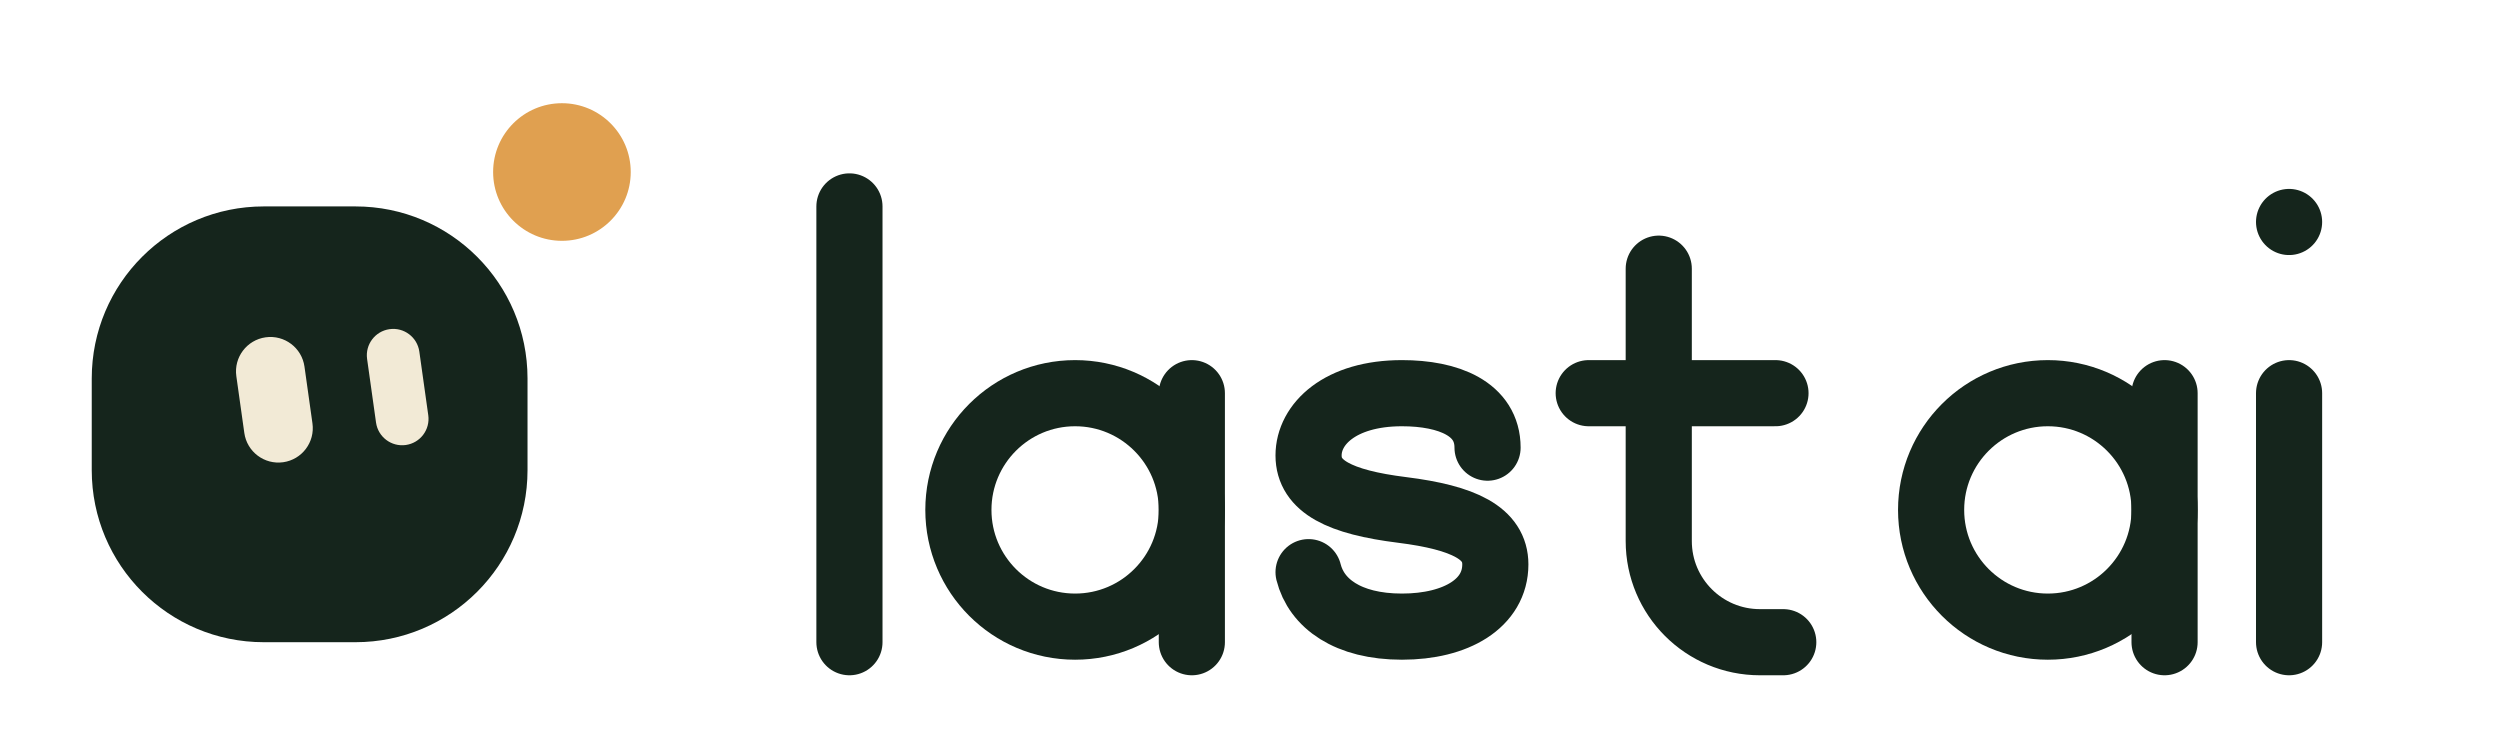
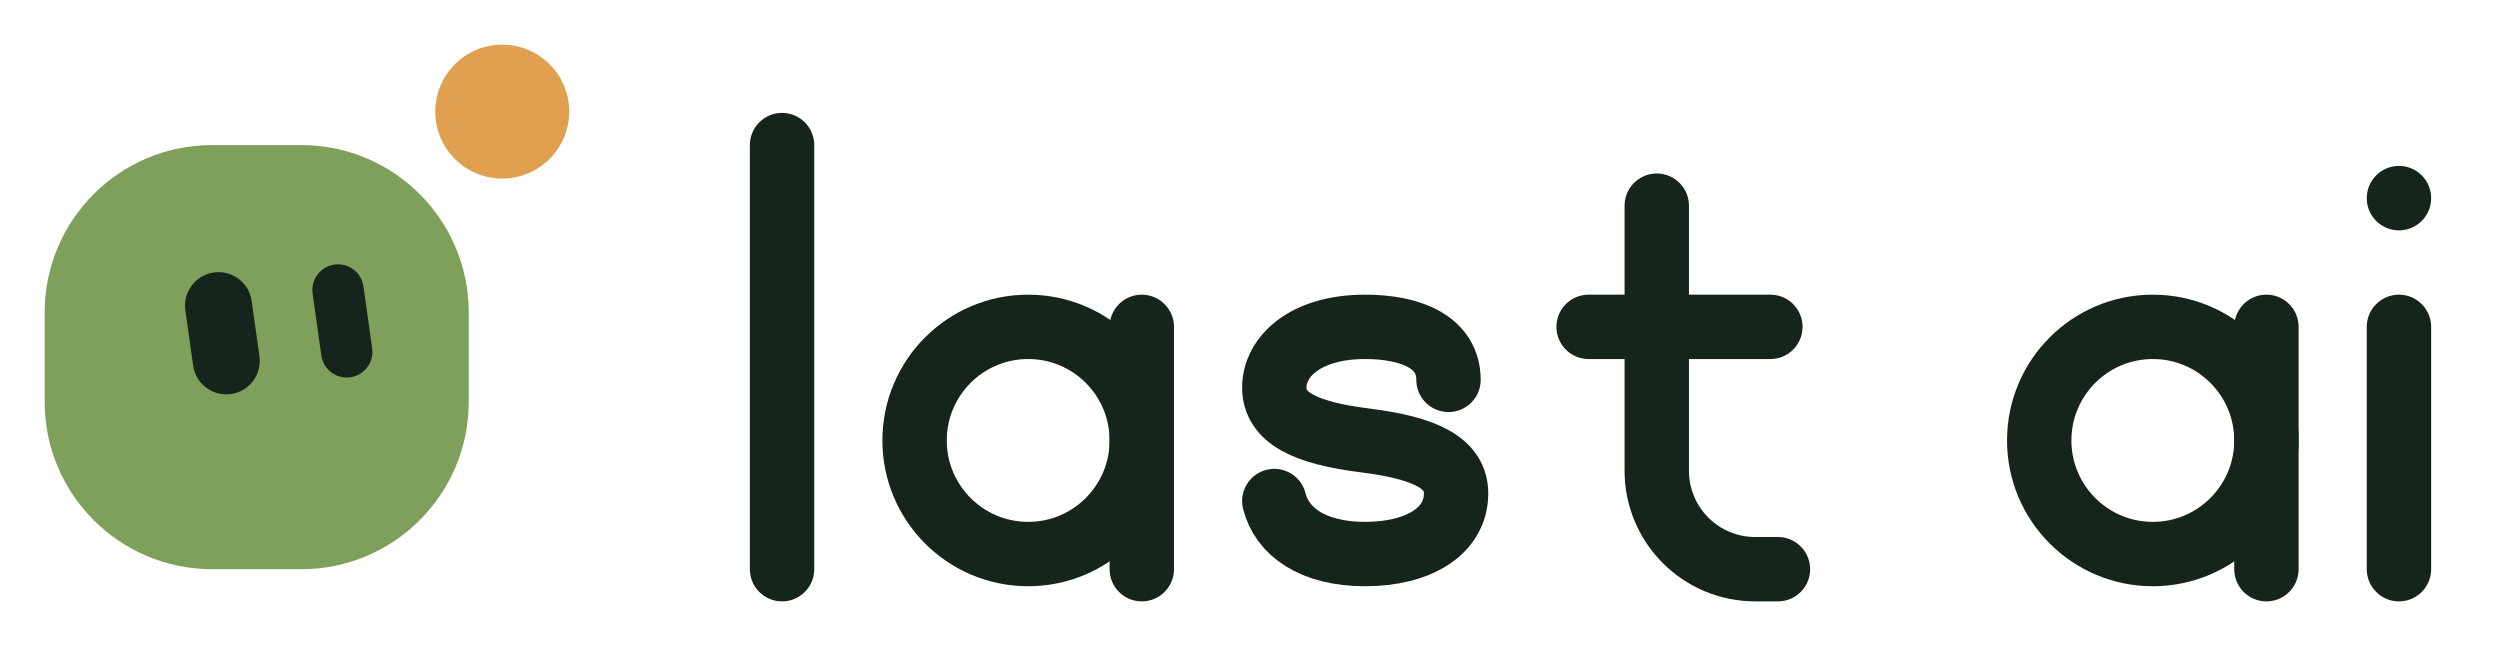
- <svg xmlns="http://www.w3.org/2000/svg" viewBox="0 0 218 64" width="218" height="64">
-   <g class="" style="transform-origin:27px 37px">
-     <rect x="8" y="18" width="38" height="38" rx="15" fill="#15251c" />
+ <svg xmlns="http://www.w3.org/2000/svg" viewBox="4 5 224 58" width="224" height="58">
+   <rect x="8" y="18" width="38" height="38" rx="15" fill="#7fa05a" />
+   <g transform="translate(2.4 -2) rotate(-8 27 37)" fill="#15251c">
+     <rect x="18.6" y="30.6" width="6" height="11" rx="3" />
+     <rect x="30.1" y="31.4" width="4.6" height="10.2" rx="2.3" />
  </g>
-   <g class="" style="transform-origin:27px 37px">
-     <g transform="translate(2.4 -2) rotate(-8 27 37)">
-       <rect x="18.6" y="30.6" width="6" height="11" rx="3" fill="#f2ead6" />
-       <rect x="30.1" y="31.4" width="4.6" height="10.2" rx="2.3" fill="#f2ead6" />
-     </g>
-   </g>
-   <circle class="" style="transform-origin:49px 15px" cx="49" cy="15" r="6" fill="#e0a050" />
-   <g transform="translate(70 12.57143) scale(0.6785714)">
-     <g fill="none" stroke="#15251c" stroke-width="8.5" stroke-linecap="round" stroke-linejoin="round">
-       <path d="M6 8V64" />
-       <circle cx="35" cy="47" r="15" />
-       <path d="M50 32V64" />
-       <path d="M88 39C88 34 83 32 77 32C69 32 65 36 65 40C65 44 69 46 77 47C85 48 89 50 89 54C89 59 84 62 77 62C70 62 66 59 65 55" />
-       <path d="M110 16V51A13 13 0 0 0 123 64H126M101 32H125" />
-     </g>
-     <g fill="none" stroke="#15251c" stroke-width="8.5" stroke-linecap="round" stroke-linejoin="round">
-       <circle cx="160" cy="47" r="15" />
-       <path d="M175 32V64" />
-       <path d="M191 32V64" />
-       <path d="M191 10V10" />
-     </g>
+   <circle cx="49" cy="15" r="6" fill="#e0a050" />
+   <g transform="translate(70 12.5714) scale(0.678571)" fill="none" stroke="#15251c" stroke-width="8.5" stroke-linecap="round" stroke-linejoin="round">
+     <path d="M6 8V64" />
+     <circle cx="38.5" cy="47" r="15" />
+     <path d="M53.5 32V64" />
+     <path d="M94 39C94 34 89 32 83 32C75 32 71 36 71 40C71 44 75 46 83 47C91 48 95 50 95 54C95 59 90 62 83 62C76 62 72 59 71 55" />
+     <path d="M121.5 16V51A13 13 0 0 0 134.5 64H137.5M112.5 32H136.5" />
+     <circle cx="187" cy="47" r="15" />
+     <path d="M202 32V64" />
+     <path d="M219.5 32V64" />
+     <path d="M219.5 15V15.01" />
  </g>
</svg>
